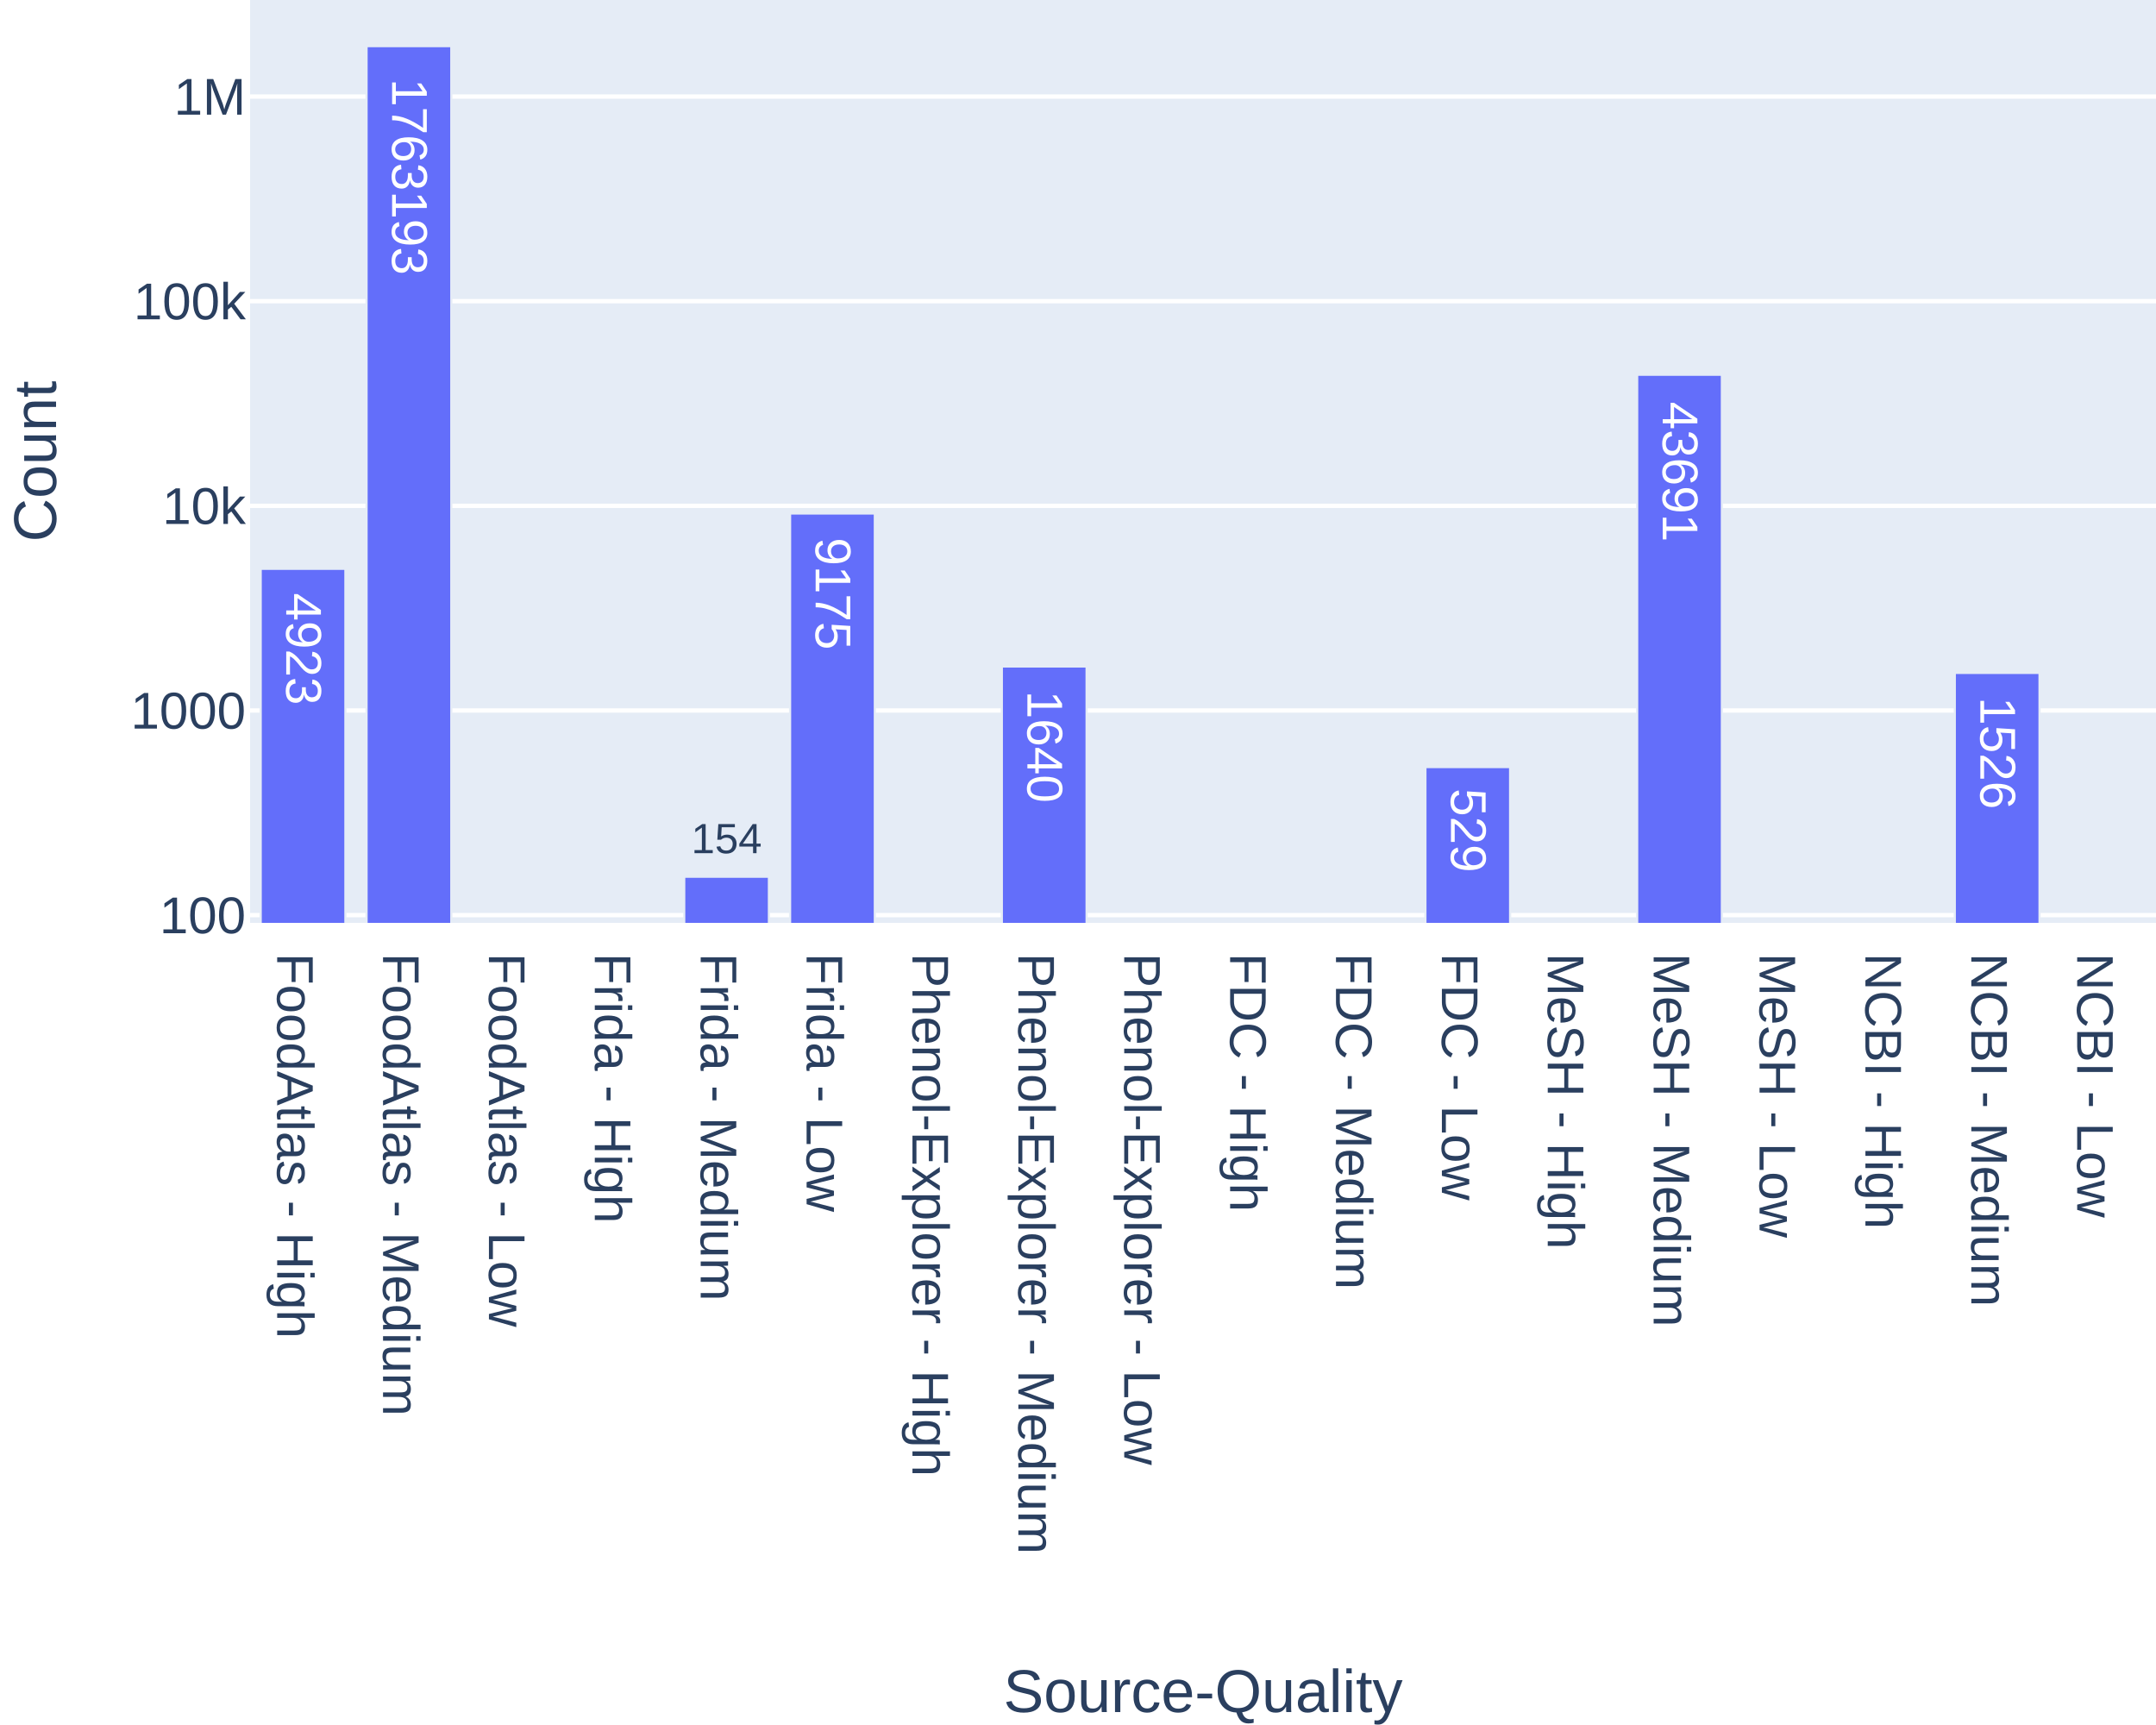
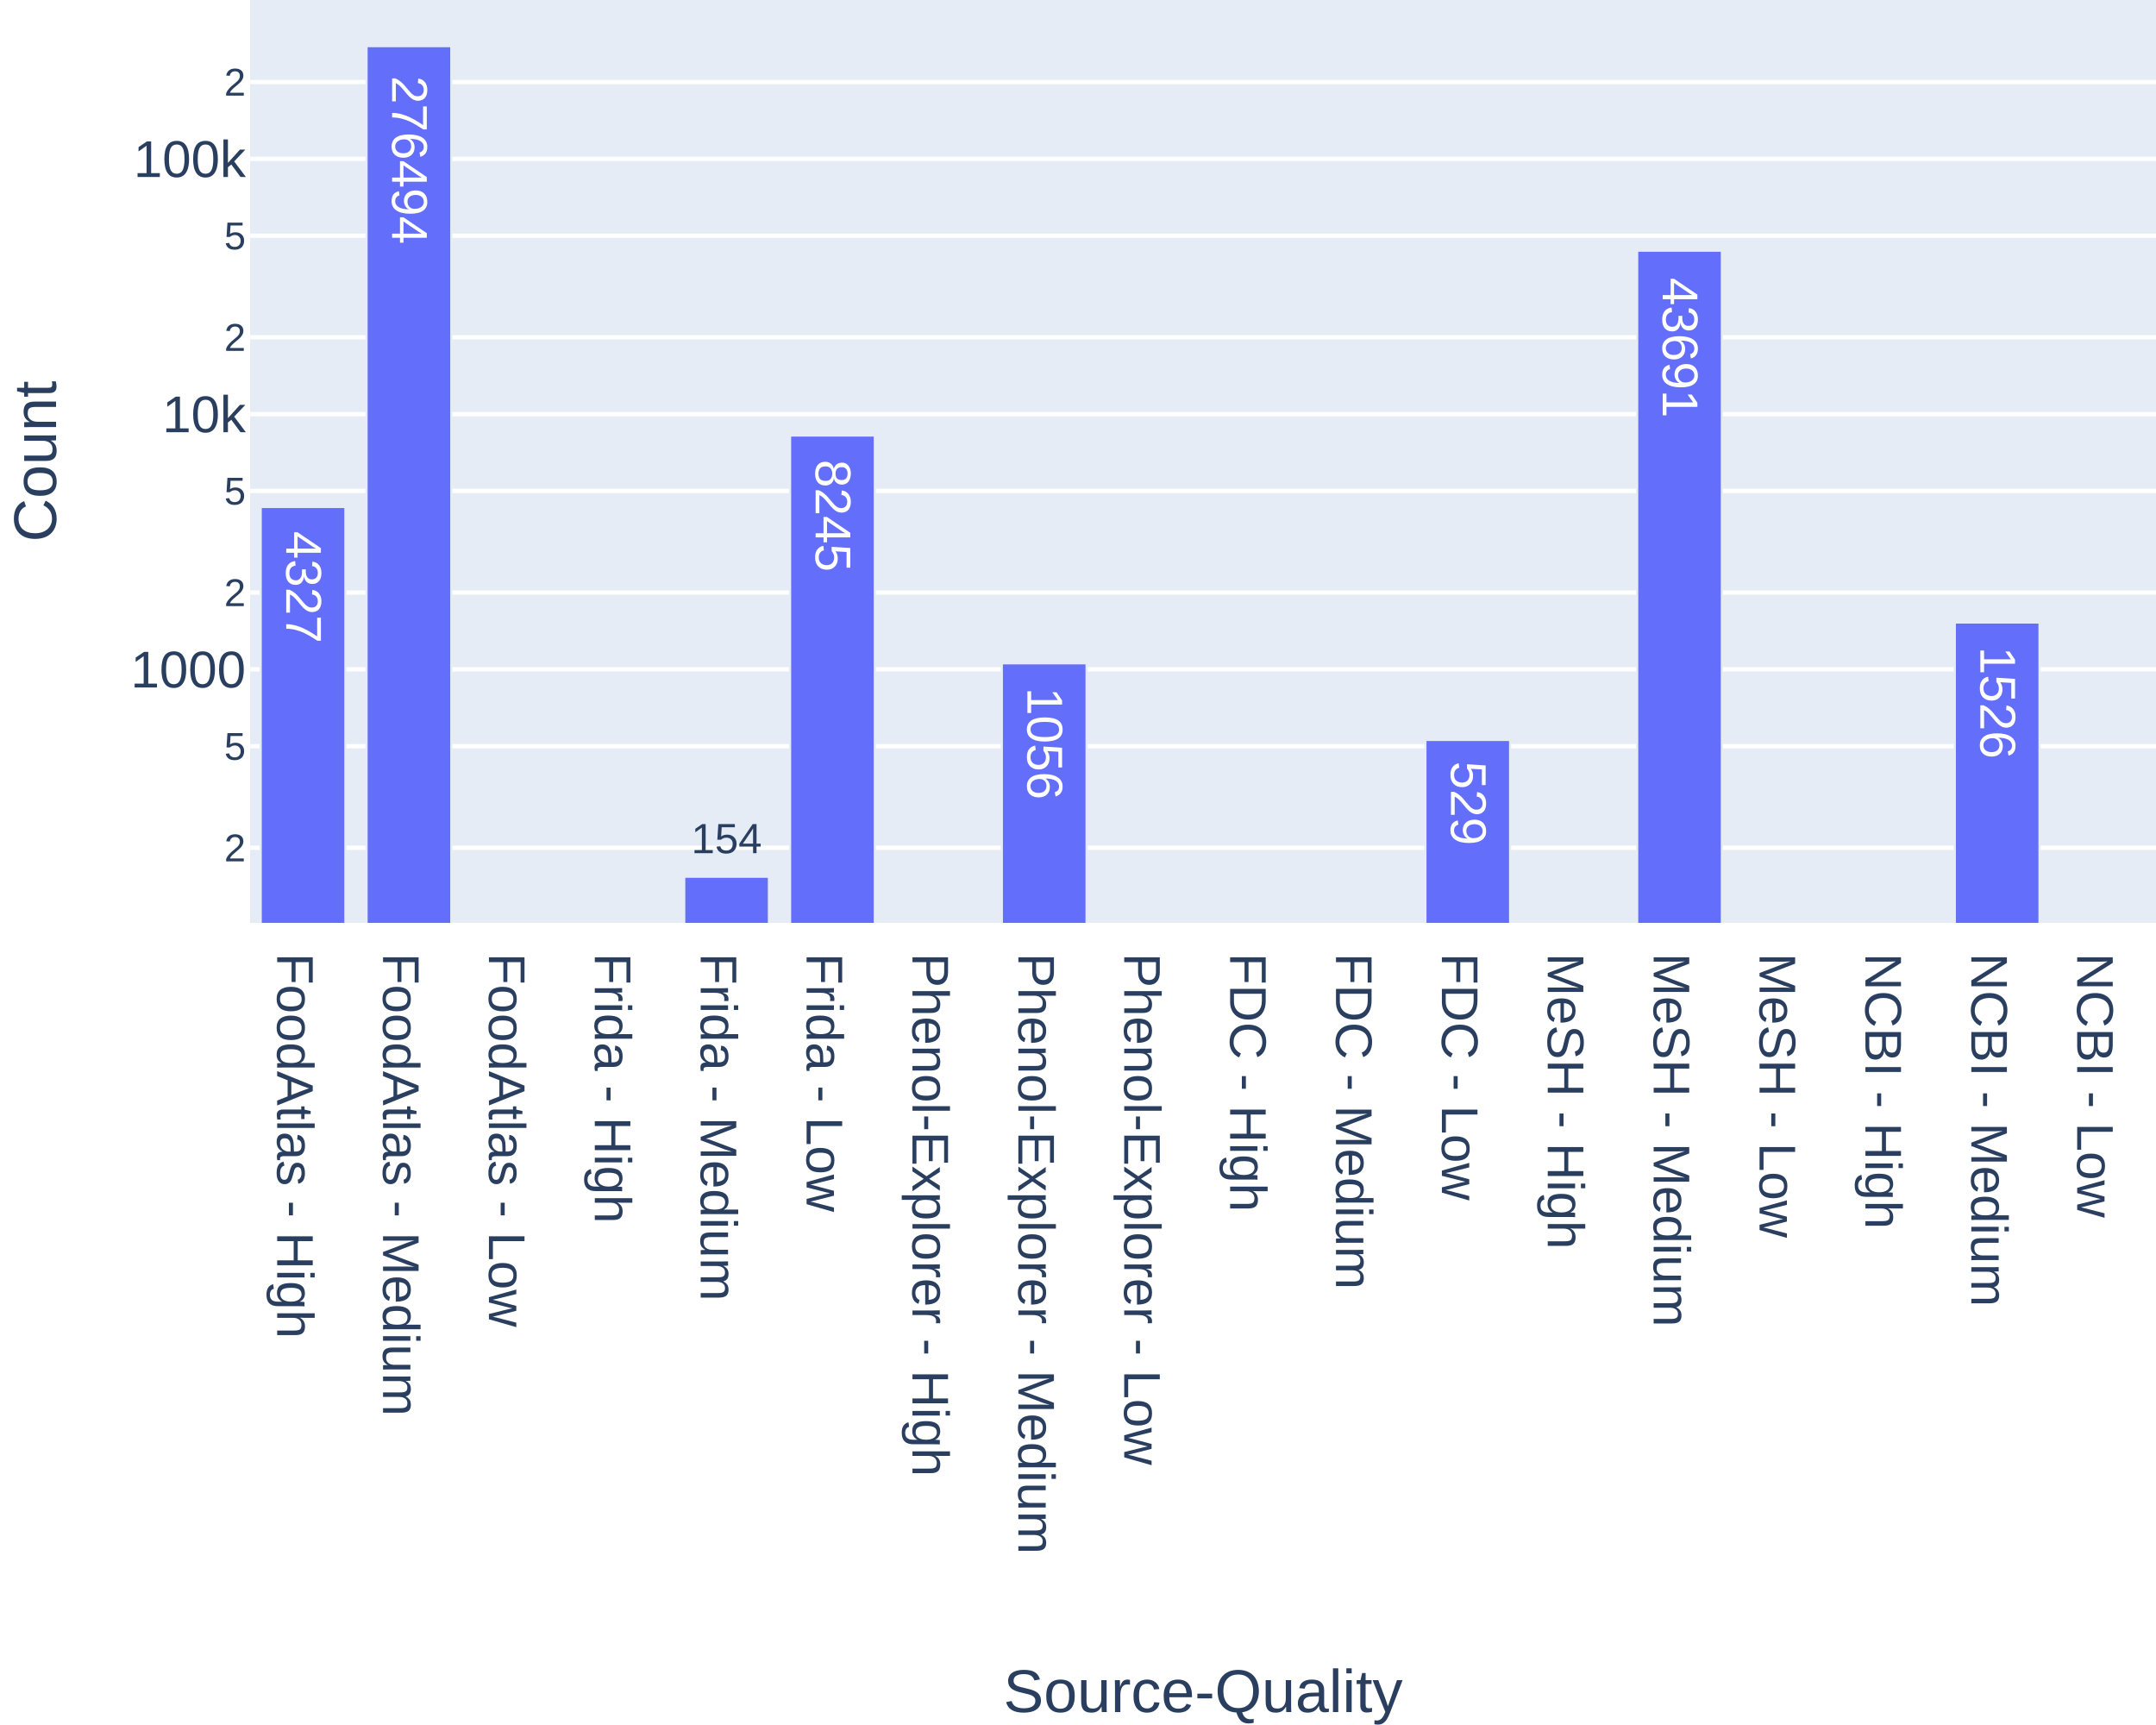
<svg xmlns="http://www.w3.org/2000/svg" class="main-svg" width="500" height="400" style="" viewBox="0 0 500 400">
  <rect x="0" y="0" width="500" height="400" style="fill: rgb(255, 255, 255); fill-opacity: 1;" />
-   <defs id="defs-c14d14">
+   <defs id="defs-9d40ad">
    <g class="clips">
-       <clipPath id="clipc14d14xyplot" class="plotclip">
+       <clipPath id="clip9d40adxyplot" class="plotclip">
        <rect width="442" height="214" />
      </clipPath>
-       <clipPath class="axesclip" id="clipc14d14x">
+       <clipPath class="axesclip" id="clip9d40adx">
        <rect x="58" y="0" width="442" height="400" />
      </clipPath>
-       <clipPath class="axesclip" id="clipc14d14y">
+       <clipPath class="axesclip" id="clip9d40ady">
        <rect x="0" y="0" width="500" height="214" />
      </clipPath>
-       <clipPath class="axesclip" id="clipc14d14xy">
+       <clipPath class="axesclip" id="clip9d40adxy">
        <rect x="58" y="0" width="442" height="214" />
      </clipPath>
    </g>
    <g class="gradients" />
    <g class="patterns" />
  </defs>
  <g class="bglayer">
    <rect class="bg" x="58" y="0" width="442" height="214" style="fill: rgb(229, 236, 246); fill-opacity: 1; stroke-width: 0;" />
  </g>
  <g class="layer-below">
    <g class="imagelayer" />
    <g class="shapelayer" />
  </g>
  <g class="cartesianlayer">
    <g class="subplot xy">
      <g class="layer-subplot">
        <g class="shapelayer" />
        <g class="imagelayer" />
      </g>
      <g class="minor-gridlayer">
        <g class="x" />
        <g class="y" />
      </g>
      <g class="gridlayer">
        <g class="x" />
        <g class="y">
-           <path class="ygrid crisp" transform="translate(0,212.2)" d="M58,0h442" style="stroke: rgb(255, 255, 255); stroke-opacity: 1; stroke-width: 1px;" />
-           <path class="ygrid crisp" transform="translate(0,164.75)" d="M58,0h442" style="stroke: rgb(255, 255, 255); stroke-opacity: 1; stroke-width: 1px;" />
-           <path class="ygrid crisp" transform="translate(0,117.29)" d="M58,0h442" style="stroke: rgb(255, 255, 255); stroke-opacity: 1; stroke-width: 1px;" />
-           <path class="ygrid crisp" transform="translate(0,69.84)" d="M58,0h442" style="stroke: rgb(255, 255, 255); stroke-opacity: 1; stroke-width: 1px;" />
-           <path class="ygrid crisp" transform="translate(0,22.39)" d="M58,0h442" style="stroke: rgb(255, 255, 255); stroke-opacity: 1; stroke-width: 1px;" />
+           <path class="ygrid crisp" transform="translate(0,196.58)" d="M58,0h442" style="stroke: rgb(255, 255, 255); stroke-opacity: 1; stroke-width: 1px;" />
+           <path class="ygrid crisp" transform="translate(0,173.03)" d="M58,0h442" style="stroke: rgb(255, 255, 255); stroke-opacity: 1; stroke-width: 1px;" />
+           <path class="ygrid crisp" transform="translate(0,155.21)" d="M58,0h442" style="stroke: rgb(255, 255, 255); stroke-opacity: 1; stroke-width: 1px;" />
+           <path class="ygrid crisp" transform="translate(0,137.4)" d="M58,0h442" style="stroke: rgb(255, 255, 255); stroke-opacity: 1; stroke-width: 1px;" />
+           <path class="ygrid crisp" transform="translate(0,113.84)" d="M58,0h442" style="stroke: rgb(255, 255, 255); stroke-opacity: 1; stroke-width: 1px;" />
+           <path class="ygrid crisp" transform="translate(0,96.03)" d="M58,0h442" style="stroke: rgb(255, 255, 255); stroke-opacity: 1; stroke-width: 1px;" />
+           <path class="ygrid crisp" transform="translate(0,78.21)" d="M58,0h442" style="stroke: rgb(255, 255, 255); stroke-opacity: 1; stroke-width: 1px;" />
+           <path class="ygrid crisp" transform="translate(0,54.66)" d="M58,0h442" style="stroke: rgb(255, 255, 255); stroke-opacity: 1; stroke-width: 1px;" />
+           <path class="ygrid crisp" transform="translate(0,36.84)" d="M58,0h442" style="stroke: rgb(255, 255, 255); stroke-opacity: 1; stroke-width: 1px;" />
+           <path class="ygrid crisp" transform="translate(0,19.02)" d="M58,0h442" style="stroke: rgb(255, 255, 255); stroke-opacity: 1; stroke-width: 1px;" />
        </g>
      </g>
      <g class="zerolinelayer" />
      <path class="xlines-below" />
      <path class="ylines-below" />
      <g class="overlines-below" />
      <g class="xaxislayer-below" />
      <g class="yaxislayer-below" />
      <g class="overaxes-below" />
-       <g class="plot" transform="translate(58,0)" clip-path="url(#clipc14d14xyplot)">
+       <g class="plot" transform="translate(58,0)" clip-path="url(#clip9d40adxyplot)">
        <g class="barlayer mlayer">
          <g class="trace bars" style="opacity: 1;">
            <g class="points">
              <g class="point">
-                 <path d="M2.46,2247V131.9H22.1V2247Z" style="vector-effect: non-scaling-stroke; opacity: 1; stroke-width: 0.5px; fill: rgb(99, 110, 250); fill-opacity: 1; stroke: rgb(229, 236, 246); stroke-opacity: 1;" />
-                 <text class="bartext bartext-inside" text-anchor="middle" data-notex="1" x="0" y="0" style="font-family: Arial; font-size: 12px; fill: rgb(255, 255, 255); fill-opacity: 1; white-space: pre;" transform="translate(12.28,154.3857)scale(0.9742857)rotate(90 0 -4)">4923</text>
+                 <path d="M2.46,2247V117.56H22.1V2247Z" style="vector-effect: non-scaling-stroke; opacity: 1; stroke-width: 0.5px; fill: rgb(99, 110, 250); fill-opacity: 1; stroke: rgb(229, 236, 246); stroke-opacity: 1;" />
+                 <text class="bartext bartext-inside" text-anchor="middle" data-notex="1" x="0" y="0" style="font-family: Arial; font-size: 12px; fill: rgb(255, 255, 255); fill-opacity: 1; white-space: pre;" transform="translate(12.28,140.0457)scale(0.9742857)rotate(90 0 -4)">4327</text>
              </g>
              <g class="point">
                <path d="M27.01,2247V10.7H46.66V2247Z" style="vector-effect: non-scaling-stroke; opacity: 1; stroke-width: 0.5px; fill: rgb(99, 110, 250); fill-opacity: 1; stroke: rgb(229, 236, 246); stroke-opacity: 1;" />
-                 <text class="bartext bartext-inside" text-anchor="middle" data-notex="1" x="0" y="0" style="font-family: Arial; font-size: 12px; fill: rgb(255, 255, 255); fill-opacity: 1; white-space: pre;" transform="translate(36.835,44.9)scale(0.975)rotate(90 0 -4)">1763193</text>
+                 <text class="bartext bartext-inside" text-anchor="middle" data-notex="1" x="0" y="0" style="font-family: Arial; font-size: 12px; fill: rgb(255, 255, 255); fill-opacity: 1; white-space: pre;" transform="translate(36.835,41)scale(0.975)rotate(90 0 -4)">276494</text>
              </g>
              <g class="point">
                <path d="M51.57,2247V2247H71.21V2247Z" style="vector-effect: non-scaling-stroke; opacity: 1; stroke-width: 0.5px; fill: rgb(99, 110, 250); fill-opacity: 1; stroke: rgb(229, 236, 246); stroke-opacity: 1;" />
              </g>
              <g class="point">
                <path d="M76.12,2247V2247H95.77V2247Z" style="vector-effect: non-scaling-stroke; opacity: 1; stroke-width: 0.5px; fill: rgb(99, 110, 250); fill-opacity: 1; stroke: rgb(229, 236, 246); stroke-opacity: 1;" />
              </g>
              <g class="point">
                <path d="M100.68,2247V203.3H120.32V2247Z" style="vector-effect: non-scaling-stroke; opacity: 1; stroke-width: 0.5px; fill: rgb(99, 110, 250); fill-opacity: 1; stroke: rgb(229, 236, 246); stroke-opacity: 1;" />
                <text class="bartext bartext-outside" text-anchor="middle" data-notex="1" x="0" y="0" style="font-family: Arial; font-size: 12px; fill: rgb(42, 63, 95); fill-opacity: 1; white-space: pre;" transform="translate(110.5,197.845)scale(0.8183333)">154</text>
              </g>
              <g class="point">
-                 <path d="M125.23,2247V119.07H144.88V2247Z" style="vector-effect: non-scaling-stroke; opacity: 1; stroke-width: 0.5px; fill: rgb(99, 110, 250); fill-opacity: 1; stroke: rgb(229, 236, 246); stroke-opacity: 1;" />
-                 <text class="bartext bartext-inside" text-anchor="middle" data-notex="1" x="0" y="0" style="font-family: Arial; font-size: 12px; fill: rgb(255, 255, 255); fill-opacity: 1; white-space: pre;" transform="translate(135.055,141.57)scale(0.975)rotate(90 0 -4)">9175</text>
+                 <path d="M125.23,2247V100.99H144.88V2247Z" style="vector-effect: non-scaling-stroke; opacity: 1; stroke-width: 0.5px; fill: rgb(99, 110, 250); fill-opacity: 1; stroke: rgb(229, 236, 246); stroke-opacity: 1;" />
+                 <text class="bartext bartext-inside" text-anchor="middle" data-notex="1" x="0" y="0" style="font-family: Arial; font-size: 12px; fill: rgb(255, 255, 255); fill-opacity: 1; white-space: pre;" transform="translate(135.055,123.49)scale(0.975)rotate(90 0 -4)">8245</text>
              </g>
              <g class="point">
                <path d="M149.79,2247V2247H169.43V2247Z" style="vector-effect: non-scaling-stroke; opacity: 1; stroke-width: 0.5px; fill: rgb(99, 110, 250); fill-opacity: 1; stroke: rgb(229, 236, 246); stroke-opacity: 1;" />
              </g>
              <g class="point">
-                 <path d="M174.34,2247V154.55H193.99V2247Z" style="vector-effect: non-scaling-stroke; opacity: 1; stroke-width: 0.5px; fill: rgb(99, 110, 250); fill-opacity: 1; stroke: rgb(229, 236, 246); stroke-opacity: 1;" />
-                 <text class="bartext bartext-inside" text-anchor="middle" data-notex="1" x="0" y="0" style="font-family: Arial; font-size: 12px; fill: rgb(255, 255, 255); fill-opacity: 1; white-space: pre;" transform="translate(184.165,177.05)scale(0.975)rotate(90 0 -4)">1640</text>
+                 <path d="M174.34,2247V153.81H193.99V2247Z" style="vector-effect: non-scaling-stroke; opacity: 1; stroke-width: 0.5px; fill: rgb(99, 110, 250); fill-opacity: 1; stroke: rgb(229, 236, 246); stroke-opacity: 1;" />
+                 <text class="bartext bartext-inside" text-anchor="middle" data-notex="1" x="0" y="0" style="font-family: Arial; font-size: 12px; fill: rgb(255, 255, 255); fill-opacity: 1; white-space: pre;" transform="translate(184.165,176.31)scale(0.975)rotate(90 0 -4)">1056</text>
              </g>
              <g class="point">
                <path d="M198.9,2247V2247H218.54V2247Z" style="vector-effect: non-scaling-stroke; opacity: 1; stroke-width: 0.5px; fill: rgb(99, 110, 250); fill-opacity: 1; stroke: rgb(229, 236, 246); stroke-opacity: 1;" />
              </g>
              <g class="point">
                <path d="M223.46,2247V2247H243.1V2247Z" style="vector-effect: non-scaling-stroke; opacity: 1; stroke-width: 0.5px; fill: rgb(99, 110, 250); fill-opacity: 1; stroke: rgb(229, 236, 246); stroke-opacity: 1;" />
              </g>
              <g class="point">
                <path d="M248.01,2247V2247H267.66V2247Z" style="vector-effect: non-scaling-stroke; opacity: 1; stroke-width: 0.5px; fill: rgb(99, 110, 250); fill-opacity: 1; stroke: rgb(229, 236, 246); stroke-opacity: 1;" />
              </g>
              <g class="point">
-                 <path d="M272.57,2247V177.87H292.21V2247Z" style="vector-effect: non-scaling-stroke; opacity: 1; stroke-width: 0.5px; fill: rgb(99, 110, 250); fill-opacity: 1; stroke: rgb(229, 236, 246); stroke-opacity: 1;" />
-                 <text class="bartext bartext-inside" text-anchor="middle" data-notex="1" x="0" y="0" style="font-family: Arial; font-size: 12px; fill: rgb(255, 255, 255); fill-opacity: 1; white-space: pre;" transform="translate(282.39,196.4586)scale(0.9742857)rotate(90 0 -4)">529</text>
+                 <path d="M272.57,2247V171.58H292.21V2247Z" style="vector-effect: non-scaling-stroke; opacity: 1; stroke-width: 0.5px; fill: rgb(99, 110, 250); fill-opacity: 1; stroke: rgb(229, 236, 246); stroke-opacity: 1;" />
+                 <text class="bartext bartext-inside" text-anchor="middle" data-notex="1" x="0" y="0" style="font-family: Arial; font-size: 12px; fill: rgb(255, 255, 255); fill-opacity: 1; white-space: pre;" transform="translate(282.39,190.1686)scale(0.9742857)rotate(90 0 -4)">529</text>
              </g>
              <g class="point">
                <path d="M297.12,2247V2247H316.77V2247Z" style="vector-effect: non-scaling-stroke; opacity: 1; stroke-width: 0.5px; fill: rgb(99, 110, 250); fill-opacity: 1; stroke: rgb(229, 236, 246); stroke-opacity: 1;" />
              </g>
              <g class="point">
-                 <path d="M321.68,2247V86.9H341.32V2247Z" style="vector-effect: non-scaling-stroke; opacity: 1; stroke-width: 0.5px; fill: rgb(99, 110, 250); fill-opacity: 1; stroke: rgb(229, 236, 246); stroke-opacity: 1;" />
-                 <text class="bartext bartext-inside" text-anchor="middle" data-notex="1" x="0" y="0" style="font-family: Arial; font-size: 12px; fill: rgb(255, 255, 255); fill-opacity: 1; white-space: pre;" transform="translate(331.5,113.2829)scale(0.9742857)rotate(90 0 -4)">43691</text>
+                 <path d="M321.68,2247V58.13H341.32V2247Z" style="vector-effect: non-scaling-stroke; opacity: 1; stroke-width: 0.5px; fill: rgb(99, 110, 250); fill-opacity: 1; stroke: rgb(229, 236, 246); stroke-opacity: 1;" />
+                 <text class="bartext bartext-inside" text-anchor="middle" data-notex="1" x="0" y="0" style="font-family: Arial; font-size: 12px; fill: rgb(255, 255, 255); fill-opacity: 1; white-space: pre;" transform="translate(331.5,84.51286)scale(0.9742857)rotate(90 0 -4)">43691</text>
              </g>
              <g class="point">
                <path d="M346.23,2247V2247H365.88V2247Z" style="vector-effect: non-scaling-stroke; opacity: 1; stroke-width: 0.5px; fill: rgb(99, 110, 250); fill-opacity: 1; stroke: rgb(229, 236, 246); stroke-opacity: 1;" />
              </g>
              <g class="point">
                <path d="M370.79,2247V2247H390.43V2247Z" style="vector-effect: non-scaling-stroke; opacity: 1; stroke-width: 0.5px; fill: rgb(99, 110, 250); fill-opacity: 1; stroke: rgb(229, 236, 246); stroke-opacity: 1;" />
              </g>
              <g class="point">
-                 <path d="M395.34,2247V156.04H414.99V2247Z" style="vector-effect: non-scaling-stroke; opacity: 1; stroke-width: 0.5px; fill: rgb(99, 110, 250); fill-opacity: 1; stroke: rgb(229, 236, 246); stroke-opacity: 1;" />
-                 <text class="bartext bartext-inside" text-anchor="middle" data-notex="1" x="0" y="0" style="font-family: Arial; font-size: 12px; fill: rgb(255, 255, 255); fill-opacity: 1; white-space: pre;" transform="translate(405.165,178.54)scale(0.975)rotate(90 0 -4)">1526</text>
+                 <path d="M395.34,2247V144.35H414.99V2247Z" style="vector-effect: non-scaling-stroke; opacity: 1; stroke-width: 0.5px; fill: rgb(99, 110, 250); fill-opacity: 1; stroke: rgb(229, 236, 246); stroke-opacity: 1;" />
+                 <text class="bartext bartext-inside" text-anchor="middle" data-notex="1" x="0" y="0" style="font-family: Arial; font-size: 12px; fill: rgb(255, 255, 255); fill-opacity: 1; white-space: pre;" transform="translate(405.165,166.85)scale(0.975)rotate(90 0 -4)">1526</text>
              </g>
              <g class="point">
                <path d="M419.9,2247V2247H439.54V2247Z" style="vector-effect: non-scaling-stroke; opacity: 1; stroke-width: 0.5px; fill: rgb(99, 110, 250); fill-opacity: 1; stroke: rgb(229, 236, 246); stroke-opacity: 1;" />
              </g>
            </g>
          </g>
        </g>
      </g>
      <g class="overplot" />
      <path class="xlines-above crisp" d="M0,0" style="fill: none;" />
      <path class="ylines-above crisp" d="M0,0" style="fill: none;" />
      <g class="overlines-above" />
      <g class="xaxislayer-above">
        <g class="xtick">
          <text text-anchor="start" x="0" y="227" transform="translate(70.28,0) rotate(90,0,221)" style="font-family: Arial; font-size: 12px; fill: rgb(42, 63, 95); fill-opacity: 1; white-space: pre; opacity: 1;">FoodAtlas - High</text>
        </g>
        <g class="xtick">
          <text text-anchor="start" x="0" y="227" transform="translate(94.83,0) rotate(90,0,221)" style="font-family: Arial; font-size: 12px; fill: rgb(42, 63, 95); fill-opacity: 1; white-space: pre; opacity: 1;">FoodAtlas - Medium</text>
        </g>
        <g class="xtick">
          <text text-anchor="start" x="0" y="227" transform="translate(119.39,0) rotate(90,0,221)" style="font-family: Arial; font-size: 12px; fill: rgb(42, 63, 95); fill-opacity: 1; white-space: pre; opacity: 1;">FoodAtlas - Low</text>
        </g>
        <g class="xtick">
          <text text-anchor="start" x="0" y="227" transform="translate(143.94,0) rotate(90,0,221)" style="font-family: Arial; font-size: 12px; fill: rgb(42, 63, 95); fill-opacity: 1; white-space: pre; opacity: 1;">Frida - High</text>
        </g>
        <g class="xtick">
          <text text-anchor="start" x="0" y="227" transform="translate(168.5,0) rotate(90,0,221)" style="font-family: Arial; font-size: 12px; fill: rgb(42, 63, 95); fill-opacity: 1; white-space: pre; opacity: 1;">Frida - Medium</text>
        </g>
        <g class="xtick">
          <text text-anchor="start" x="0" y="227" transform="translate(193.06,0) rotate(90,0,221)" style="font-family: Arial; font-size: 12px; fill: rgb(42, 63, 95); fill-opacity: 1; white-space: pre; opacity: 1;">Frida - Low</text>
        </g>
        <g class="xtick">
          <text text-anchor="start" x="0" y="227" transform="translate(217.61,0) rotate(90,0,221)" style="font-family: Arial; font-size: 12px; fill: rgb(42, 63, 95); fill-opacity: 1; white-space: pre; opacity: 1;">Phenol-Explorer - High</text>
        </g>
        <g class="xtick">
          <text text-anchor="start" x="0" y="227" transform="translate(242.17,0) rotate(90,0,221)" style="font-family: Arial; font-size: 12px; fill: rgb(42, 63, 95); fill-opacity: 1; white-space: pre; opacity: 1;">Phenol-Explorer - Medium</text>
        </g>
        <g class="xtick">
          <text text-anchor="start" x="0" y="227" transform="translate(266.72,0) rotate(90,0,221)" style="font-family: Arial; font-size: 12px; fill: rgb(42, 63, 95); fill-opacity: 1; white-space: pre; opacity: 1;">Phenol-Explorer - Low</text>
        </g>
        <g class="xtick">
          <text text-anchor="start" x="0" y="227" transform="translate(291.28,0) rotate(90,0,221)" style="font-family: Arial; font-size: 12px; fill: rgb(42, 63, 95); fill-opacity: 1; white-space: pre; opacity: 1;">FDC - High</text>
        </g>
        <g class="xtick">
          <text text-anchor="start" x="0" y="227" transform="translate(315.83,0) rotate(90,0,221)" style="font-family: Arial; font-size: 12px; fill: rgb(42, 63, 95); fill-opacity: 1; white-space: pre; opacity: 1;">FDC - Medium</text>
        </g>
        <g class="xtick">
          <text text-anchor="start" x="0" y="227" transform="translate(340.39,0) rotate(90,0,221)" style="font-family: Arial; font-size: 12px; fill: rgb(42, 63, 95); fill-opacity: 1; white-space: pre; opacity: 1;">FDC - Low</text>
        </g>
        <g class="xtick">
          <text text-anchor="start" x="0" y="227" transform="translate(364.94,0) rotate(90,0,221)" style="font-family: Arial; font-size: 12px; fill: rgb(42, 63, 95); fill-opacity: 1; white-space: pre; opacity: 1;">MeSH - High</text>
        </g>
        <g class="xtick">
          <text text-anchor="start" x="0" y="227" transform="translate(389.5,0) rotate(90,0,221)" style="font-family: Arial; font-size: 12px; fill: rgb(42, 63, 95); fill-opacity: 1; white-space: pre; opacity: 1;">MeSH - Medium</text>
        </g>
        <g class="xtick">
          <text text-anchor="start" x="0" y="227" transform="translate(414.06,0) rotate(90,0,221)" style="font-family: Arial; font-size: 12px; fill: rgb(42, 63, 95); fill-opacity: 1; white-space: pre; opacity: 1;">MeSH - Low</text>
        </g>
        <g class="xtick">
          <text text-anchor="start" x="0" y="227" transform="translate(438.61,0) rotate(90,0,221)" style="font-family: Arial; font-size: 12px; fill: rgb(42, 63, 95); fill-opacity: 1; white-space: pre; opacity: 1;">NCBI - High</text>
        </g>
        <g class="xtick">
          <text text-anchor="start" x="0" y="227" transform="translate(463.17,0) rotate(90,0,221)" style="font-family: Arial; font-size: 12px; fill: rgb(42, 63, 95); fill-opacity: 1; white-space: pre; opacity: 1;">NCBI - Medium</text>
        </g>
        <g class="xtick">
          <text text-anchor="start" x="0" y="227" transform="translate(487.72,0) rotate(90,0,221)" style="font-family: Arial; font-size: 12px; fill: rgb(42, 63, 95); fill-opacity: 1; white-space: pre; opacity: 1;">NCBI - Low</text>
        </g>
      </g>
      <g class="yaxislayer-above">
        <g class="ytick">
-           <text text-anchor="end" x="57" y="4.2" transform="translate(0,212.2)" style="font-family: Arial; font-size: 12px; fill: rgb(42, 63, 95); fill-opacity: 1; white-space: pre; opacity: 1;">100</text>
-         </g>
-         <g class="ytick">
-           <text text-anchor="end" x="57" y="4.2" style="font-family: Arial; font-size: 12px; fill: rgb(42, 63, 95); fill-opacity: 1; white-space: pre; opacity: 1;" transform="translate(0,164.75)">1000</text>
-         </g>
-         <g class="ytick">
-           <text text-anchor="end" x="57" y="4.2" style="font-family: Arial; font-size: 12px; fill: rgb(42, 63, 95); fill-opacity: 1; white-space: pre; opacity: 1;" transform="translate(0,117.29)">10k</text>
-         </g>
-         <g class="ytick">
-           <text text-anchor="end" x="57" y="4.2" style="font-family: Arial; font-size: 12px; fill: rgb(42, 63, 95); fill-opacity: 1; white-space: pre; opacity: 1;" transform="translate(0,69.84)">100k</text>
-         </g>
-         <g class="ytick">
-           <text text-anchor="end" x="57" y="4.2" style="font-family: Arial; font-size: 12px; fill: rgb(42, 63, 95); fill-opacity: 1; white-space: pre; opacity: 1;" transform="translate(0,22.39)">1M</text>
+           <text text-anchor="end" x="57" y="3.15" transform="translate(0,196.58)" style="font-family: Arial; font-size: 9px; fill: rgb(42, 63, 95); fill-opacity: 1; white-space: pre; opacity: 1;">2</text>
+         </g>
+         <g class="ytick">
+           <text text-anchor="end" x="57" y="3.15" style="font-family: Arial; font-size: 9px; fill: rgb(42, 63, 95); fill-opacity: 1; white-space: pre; opacity: 1;" transform="translate(0,173.03)">5</text>
+         </g>
+         <g class="ytick">
+           <text text-anchor="end" x="57" y="4.2" style="font-family: Arial; font-size: 12px; fill: rgb(42, 63, 95); fill-opacity: 1; white-space: pre; opacity: 1;" transform="translate(0,155.21)">1000</text>
+         </g>
+         <g class="ytick">
+           <text text-anchor="end" x="57" y="3.15" style="font-family: Arial; font-size: 9px; fill: rgb(42, 63, 95); fill-opacity: 1; white-space: pre; opacity: 1;" transform="translate(0,137.4)">2</text>
+         </g>
+         <g class="ytick">
+           <text text-anchor="end" x="57" y="3.15" style="font-family: Arial; font-size: 9px; fill: rgb(42, 63, 95); fill-opacity: 1; white-space: pre; opacity: 1;" transform="translate(0,113.84)">5</text>
+         </g>
+         <g class="ytick">
+           <text text-anchor="end" x="57" y="4.2" style="font-family: Arial; font-size: 12px; fill: rgb(42, 63, 95); fill-opacity: 1; white-space: pre; opacity: 1;" transform="translate(0,96.03)">10k</text>
+         </g>
+         <g class="ytick">
+           <text text-anchor="end" x="57" y="3.15" style="font-family: Arial; font-size: 9px; fill: rgb(42, 63, 95); fill-opacity: 1; white-space: pre; opacity: 1;" transform="translate(0,78.21)">2</text>
+         </g>
+         <g class="ytick">
+           <text text-anchor="end" x="57" y="3.15" style="font-family: Arial; font-size: 9px; fill: rgb(42, 63, 95); fill-opacity: 1; white-space: pre; opacity: 1;" transform="translate(0,54.66)">5</text>
+         </g>
+         <g class="ytick">
+           <text text-anchor="end" x="57" y="4.2" style="font-family: Arial; font-size: 12px; fill: rgb(42, 63, 95); fill-opacity: 1; white-space: pre; opacity: 1;" transform="translate(0,36.84)">100k</text>
+         </g>
+         <g class="ytick">
+           <text text-anchor="end" x="57" y="3.15" style="font-family: Arial; font-size: 9px; fill: rgb(42, 63, 95); fill-opacity: 1; white-space: pre; opacity: 1;" transform="translate(0,19.02)">2</text>
        </g>
      </g>
      <g class="overaxes-above" />
    </g>
  </g>
  <g class="polarlayer" />
  <g class="smithlayer" />
  <g class="ternarylayer" />
  <g class="geolayer" />
  <g class="funnelarealayer" />
  <g class="pielayer" />
  <g class="iciclelayer" />
  <g class="treemaplayer" />
  <g class="sunburstlayer" />
  <g class="glimages" />
-   <defs id="topdefs-c14d14">
+   <defs id="topdefs-9d40ad">
    <g class="clips" />
  </defs>
  <g class="layer-above">
    <g class="imagelayer" />
    <g class="shapelayer" />
  </g>
  <g class="infolayer">
    <g class="g-gtitle" />
    <g class="g-xtitle" transform="translate(0,-2.8)">
      <text class="xtitle" x="279" y="399.8" text-anchor="middle" style="font-family: Arial; font-size: 14px; fill: rgb(42, 63, 95); opacity: 1; font-weight: normal; white-space: pre;">Source-Quality</text>
    </g>
    <g class="g-ytitle" transform="translate(12.7998,0)">
      <text class="ytitle" transform="rotate(-90,0.2,107)" x="0.2" y="107" text-anchor="middle" style="font-family: Arial; font-size: 14px; fill: rgb(42, 63, 95); opacity: 1; font-weight: normal; white-space: pre;">Count</text>
    </g>
  </g>
</svg>
